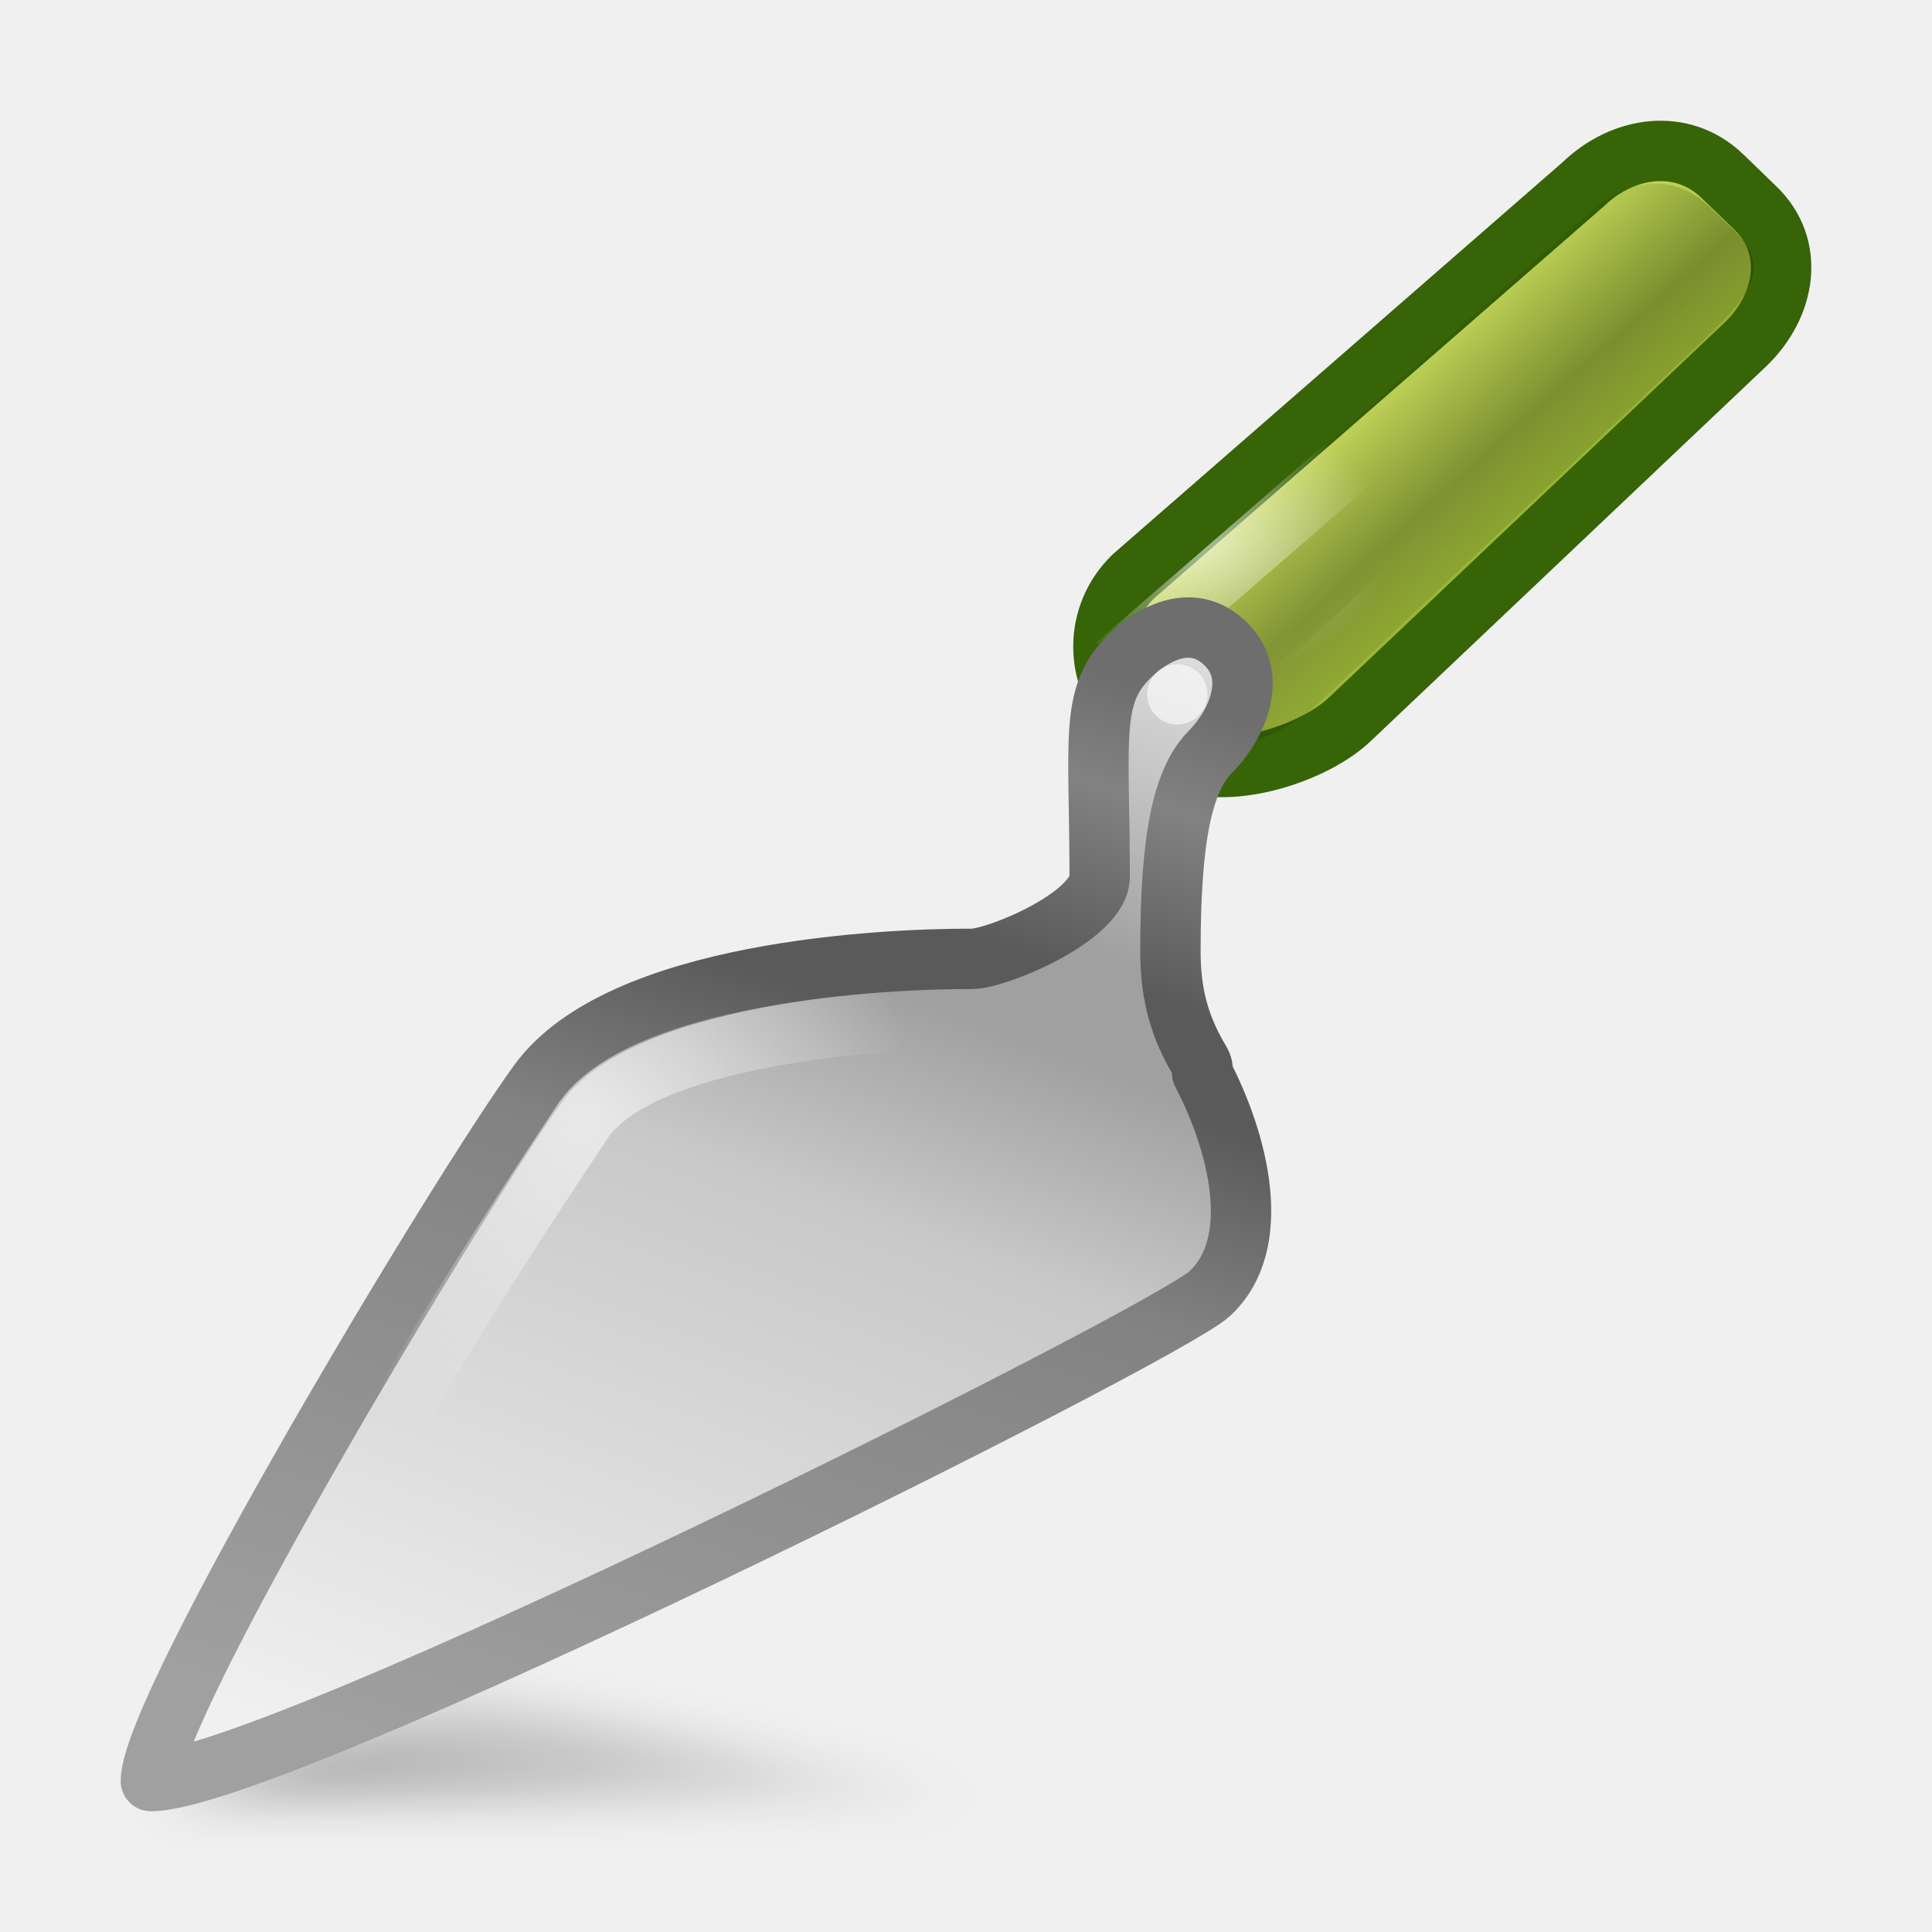
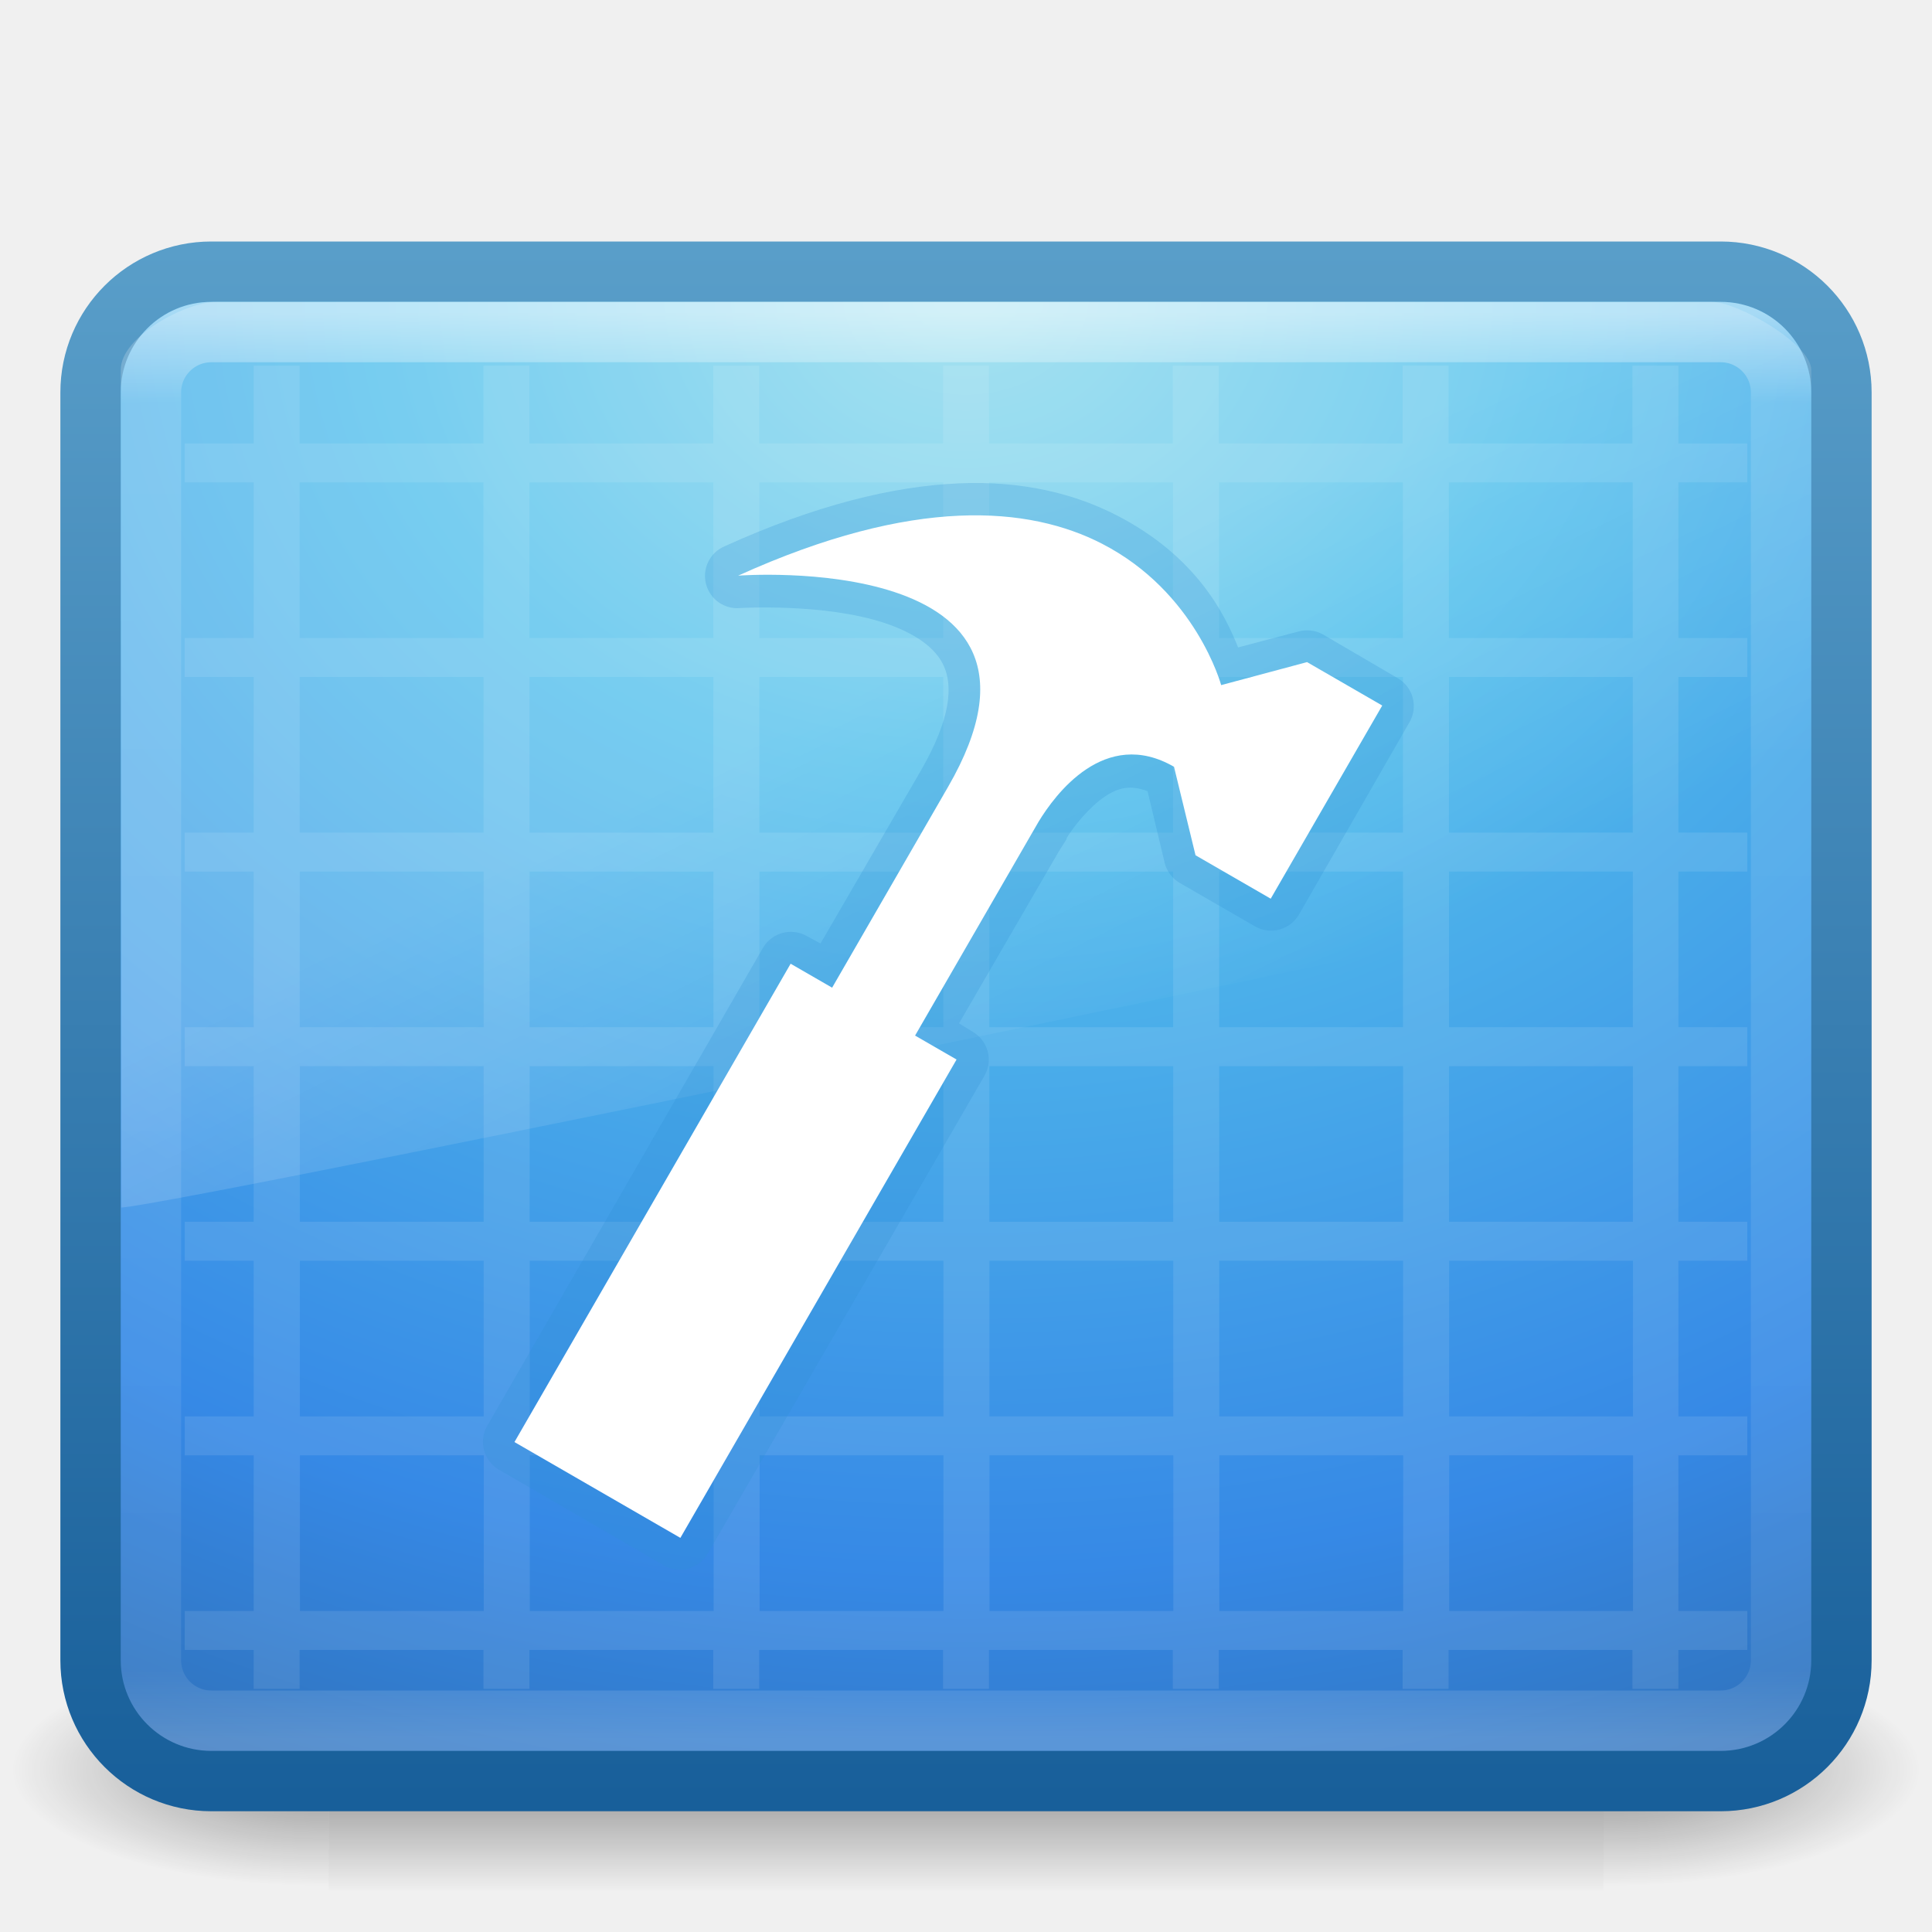
- <svg xmlns="http://www.w3.org/2000/svg" xmlns:xlink="http://www.w3.org/1999/xlink" version="1.0" width="32" height="32" id="svg11300">
-   <defs id="defs3">
-     <linearGradient id="linearGradient6672">
-       <stop id="stop6674" style="stop-color:black;stop-opacity:1" offset="0" />
-       <stop id="stop6676" style="stop-color:black;stop-opacity:0" offset="1" />
+ <svg xmlns="http://www.w3.org/2000/svg" xmlns:xlink="http://www.w3.org/1999/xlink" version="1.1" width="32" height="32" id="svg4354">
+   <defs id="defs4356">
+     <linearGradient x1="19.875" y1="38.245" x2="19.875" y2="-61.256" id="linearGradient4251" xlink:href="#linearGradient3707-319-631-407-1-846-5-4-5-44" gradientUnits="userSpaceOnUse" gradientTransform="matrix(-0.3,0,0,0.3,34.25889,19.3)" />
+     <linearGradient id="linearGradient3707-319-631-407-1-846-5-4-5-44">
+       <stop id="stop3788-4-8-9-7" style="stop-color:#365a7c;stop-opacity:1" offset="0" />
+       <stop id="stop3790-2-1-9-6" style="stop-color:#5ea1ca;stop-opacity:1" offset="1" />
    </linearGradient>
-     <linearGradient id="linearGradient9942">
-       <stop id="stop9944" style="stop-color:#a0a0a0;stop-opacity:1" offset="0" />
-       <stop id="stop9946" style="stop-color:#828282;stop-opacity:1" offset="0.519" />
-       <stop id="stop9948" style="stop-color:#5a5a5a;stop-opacity:1" offset="0.685" />
-       <stop id="stop9950" style="stop-color:#5a5a5a;stop-opacity:1" offset="0.765" />
-       <stop id="stop9952" style="stop-color:#828282;stop-opacity:1" offset="0.914" />
-       <stop id="stop9954" style="stop-color:#6e6e6e;stop-opacity:1" offset="1" />
+     <linearGradient x1="19.875" y1="38.245" x2="19.875" y2="-61.256" id="linearGradient4253" xlink:href="#linearGradient3707-319-631-407-1-846-5-4-5-4" gradientUnits="userSpaceOnUse" gradientTransform="matrix(-0.3,0,0,0.3,28.25889,19.3)" />
+     <linearGradient id="linearGradient3707-319-631-407-1-846-5-4-5-4">
+       <stop id="stop3788-4-8-9-8" style="stop-color:#365a7c;stop-opacity:1" offset="0" />
+       <stop id="stop3790-2-1-9-10" style="stop-color:#5ea1ca;stop-opacity:1" offset="1" />
    </linearGradient>
-     <linearGradient id="linearGradient9920">
-       <stop id="stop9922" style="stop-color:#f0f0f0;stop-opacity:1" offset="0" />
-       <stop id="stop9924" style="stop-color:#c8c8c8;stop-opacity:1" offset="0.519" />
-       <stop id="stop9926" style="stop-color:#a0a0a0;stop-opacity:1" offset="0.685" />
-       <stop id="stop9928" style="stop-color:#a0a0a0;stop-opacity:1" offset="0.765" />
-       <stop id="stop9930" style="stop-color:#c8c8c8;stop-opacity:1" offset="0.914" />
-       <stop id="stop9932" style="stop-color:#dcdcdc;stop-opacity:1" offset="1" />
+     <linearGradient x1="19.875" y1="38.245" x2="19.875" y2="-61.256" id="linearGradient4255" xlink:href="#linearGradient3707-319-631-407-1-846-5-4-5-6" gradientUnits="userSpaceOnUse" gradientTransform="matrix(-0.3,0,0,0.3,22.25889,19.3)" />
+     <linearGradient id="linearGradient3707-319-631-407-1-846-5-4-5-6">
+       <stop id="stop3788-4-8-9-1" style="stop-color:#365a7c;stop-opacity:1" offset="0" />
+       <stop id="stop3790-2-1-9-1" style="stop-color:#5ea1ca;stop-opacity:1" offset="1" />
    </linearGradient>
-     <linearGradient id="linearGradient9827">
-       <stop id="stop9829" style="stop-color:black;stop-opacity:0" offset="0" />
-       <stop id="stop9835" style="stop-color:black;stop-opacity:0.265" offset="0.584" />
-       <stop id="stop9831" style="stop-color:black;stop-opacity:0" offset="1" />
+     <linearGradient x1="19.875" y1="38.245" x2="19.875" y2="-61.256" id="linearGradient4257" xlink:href="#linearGradient3707-319-631-407-1-846-5-4-5" gradientUnits="userSpaceOnUse" gradientTransform="matrix(-0.3,0,0,0.3,16.25889,19.3)" />
+     <linearGradient id="linearGradient3707-319-631-407-1-846-5-4-5">
+       <stop id="stop3788-4-8-9" style="stop-color:#365a7c;stop-opacity:1" offset="0" />
+       <stop id="stop3790-2-1-9" style="stop-color:#5ea1ca;stop-opacity:1" offset="1" />
    </linearGradient>
-     <linearGradient id="linearGradient2264">
-       <stop id="stop2266" style="stop-color:#d7e866;stop-opacity:1" offset="0" />
-       <stop id="stop2268" style="stop-color:#8cab2a;stop-opacity:1" offset="1" />
+     <linearGradient x1="33.497" y1="8.059" x2="39.021" y2="3.08" id="linearGradient3034-5" xlink:href="#linearGradient8589-4-3-1" gradientUnits="userSpaceOnUse" gradientTransform="matrix(0.9511534,0,0,1.016968,-9.21366,4.311014)" />
+     <linearGradient id="linearGradient8589-4-3-1">
+       <stop id="stop8591-7-2-8" style="stop-color:#fefefe;stop-opacity:1" offset="0" />
+       <stop id="stop8593-2-4-0" style="stop-color:#cbcbcb;stop-opacity:1" offset="1" />
    </linearGradient>
-     <linearGradient id="linearGradient4222">
-       <stop id="stop4224" style="stop-color:white;stop-opacity:1" offset="0" />
-       <stop id="stop4226" style="stop-color:white;stop-opacity:0" offset="1" />
+     <linearGradient x1="16.626" y1="15.298" x2="20.055" y2="24.628" id="linearGradient3174" xlink:href="#linearGradient8265-821-176-38-919-66-249-7-7" gradientUnits="userSpaceOnUse" gradientTransform="matrix(0.6078803,0,0,0.8132711,1.382437,0.354424)" />
+     <linearGradient id="linearGradient8265-821-176-38-919-66-249-7-7">
+       <stop id="stop2687-1-9" style="stop-color:#ffffff;stop-opacity:1" offset="0" />
+       <stop id="stop2689-5-4" style="stop-color:#ffffff;stop-opacity:0" offset="1" />
    </linearGradient>
-     <filter x="-0.068" y="-0.485" width="1.137" height="1.97" color-interpolation-filters="sRGB" id="filter6722">
-       <feGaussianBlur id="feGaussianBlur6724" stdDeviation="0.606" collect="always" />
-     </filter>
-     <radialGradient cx="15.459" cy="51.218" r="10.625" fx="15.459" fy="51.218" id="radialGradient5626" xlink:href="#linearGradient6672" gradientUnits="userSpaceOnUse" gradientTransform="matrix(1.835294,1.6867995e-7,-2.324756e-8,0.2529412,-16.18382,36.23235)" />
-     <linearGradient x1="40.125" y1="12.625" x2="44.562" y2="17.125" id="linearGradient5628" xlink:href="#linearGradient2264" gradientUnits="userSpaceOnUse" gradientTransform="matrix(0.6989928,0,0,0.7258115,52.87944,17.35182)" />
-     <linearGradient x1="39.89" y1="13" x2="43.968" y2="17.688" id="linearGradient5630" xlink:href="#linearGradient9827" gradientUnits="userSpaceOnUse" gradientTransform="matrix(0.6627029,0,0,0.684198,54.44557,17.92424)" />
-     <linearGradient x1="10.866" y1="47.686" x2="22.517" y2="16.166" id="linearGradient5634" xlink:href="#linearGradient9920" gradientUnits="userSpaceOnUse" gradientTransform="matrix(0.6463771,0,0,0.6504262,54.9854,18.32445)" />
-     <linearGradient x1="13.34" y1="48.039" x2="23.386" y2="18.074" id="linearGradient5636" xlink:href="#linearGradient9942" gradientUnits="userSpaceOnUse" gradientTransform="matrix(0.6463771,0,0,0.6504262,54.9854,18.32445)" />
-     <radialGradient cx="77.771" cy="30.05" r="5.136" fx="77.771" fy="30.05" id="radialGradient6329" xlink:href="#linearGradient4222" gradientUnits="userSpaceOnUse" gradientTransform="matrix(0.6347068,0.01721948,-0.01216866,0.4485343,28.77505,15.12816)" />
-     <radialGradient cx="67.691" cy="38.176" r="8.067" fx="67.691" fy="38.176" id="radialGradient6331" xlink:href="#linearGradient4222" gradientUnits="userSpaceOnUse" gradientTransform="matrix(0.6668367,-0.00774801,0.00873866,0.7520977,22.21852,11.28583)" />
+     <linearGradient x1="24" y1="5" x2="24" y2="43" id="linearGradient3141" xlink:href="#linearGradient3924" gradientUnits="userSpaceOnUse" gradientTransform="matrix(0.7297297,0,0,0.6216216,-1.51351,2.081087)" />
+     <linearGradient id="linearGradient3924">
+       <stop id="stop3926" style="stop-color:#ffffff;stop-opacity:1" offset="0" />
+       <stop id="stop3928" style="stop-color:#ffffff;stop-opacity:0.235" offset="0.063" />
+       <stop id="stop3930" style="stop-color:#ffffff;stop-opacity:0.157" offset="0.951" />
+       <stop id="stop3932" style="stop-color:#ffffff;stop-opacity:0.392" offset="1" />
+     </linearGradient>
+     <radialGradient cx="7.496" cy="8.45" r="20" fx="7.496" fy="8.45" id="radialGradient2900" xlink:href="#linearGradient4157-401-351-3-5" gradientUnits="userSpaceOnUse" gradientTransform="matrix(0,1.061509,-1.815456,-4.479145e-8,54.18916,0.52372)" />
+     <linearGradient id="linearGradient4157-401-351-3-5">
+       <stop id="stop3790-0-0" style="stop-color:#505050;stop-opacity:1" offset="0" />
+       <stop id="stop3792-0-2" style="stop-color:#141414;stop-opacity:1" offset="1" />
+     </linearGradient>
+     <linearGradient x1="16.143" y1="4" x2="16.143" y2="44" id="linearGradient2902" xlink:href="#linearGradient3610-302-5-8" gradientUnits="userSpaceOnUse" gradientTransform="matrix(0.5897776,0,0,0.4615724,24.69426,6.134493)" />
+     <linearGradient id="linearGradient3610-302-5-8">
+       <stop id="stop3796-3-0" style="stop-color:#323232;stop-opacity:1" offset="0" />
+       <stop id="stop3798-8-6" style="stop-color:#000000;stop-opacity:1" offset="1" />
+     </linearGradient>
+     <radialGradient cx="7.496" cy="8.45" r="20" fx="7.496" fy="8.45" id="radialGradient3166-9" xlink:href="#linearGradient2867-449-88-871-390-598-476-591-434-148-57-177-8" gradientUnits="userSpaceOnUse" gradientTransform="matrix(1.4446809e-8,1.498071,-1.838345,-2.7600178e-8,31.53367,-6.355641)" />
+     <linearGradient id="linearGradient2867-449-88-871-390-598-476-591-434-148-57-177-8">
+       <stop id="stop3750-4" style="stop-color:#90dbec;stop-opacity:1" offset="0" />
+       <stop id="stop3752-8" style="stop-color:#55c1ec;stop-opacity:1" offset="0.262" />
+       <stop id="stop3754-1" style="stop-color:#3689e6;stop-opacity:1" offset="0.705" />
+       <stop id="stop3756-0" style="stop-color:#2b63a0;stop-opacity:1" offset="1" />
+     </linearGradient>
+     <linearGradient x1="24" y1="44" x2="24" y2="3.899" id="linearGradient3168-3" xlink:href="#linearGradient3707-319-631-407-324-0" gradientUnits="userSpaceOnUse" gradientTransform="matrix(0.7435898,0,0,0.6410257,-1.846153,1.615384)" />
+     <linearGradient id="linearGradient3707-319-631-407-324-0">
+       <stop id="stop3760-4" style="stop-color:#185f9a;stop-opacity:1" offset="0" />
+       <stop id="stop3762-4" style="stop-color:#599ec9;stop-opacity:1" offset="1" />
+     </linearGradient>
+     <radialGradient cx="605.714" cy="486.648" r="117.143" fx="605.714" fy="486.648" id="radialGradient2910" xlink:href="#linearGradient5060-6-6-5" gradientUnits="userSpaceOnUse" gradientTransform="matrix(-0.04372487,0,0,0.01647059,31.79481,21.29442)" />
+     <linearGradient id="linearGradient5060-6-6-5">
+       <stop id="stop5062-3-0-3" style="stop-color:#000000;stop-opacity:1" offset="0" />
+       <stop id="stop5064-1-4-9" style="stop-color:#000000;stop-opacity:0" offset="1" />
+     </linearGradient>
+     <radialGradient cx="605.714" cy="486.648" r="117.143" fx="605.714" fy="486.648" id="radialGradient2913" xlink:href="#linearGradient5060-6-6-5" gradientUnits="userSpaceOnUse" gradientTransform="matrix(0.04372487,0,0,0.01647059,0.2051921,21.29442)" />
+     <linearGradient id="linearGradient5048-7-7-5">
+       <stop id="stop5050-5-6-4" style="stop-color:#000000;stop-opacity:0" offset="0" />
+       <stop id="stop5056-9-0-1" style="stop-color:#000000;stop-opacity:1" offset="0.5" />
+       <stop id="stop5052-6-9-5" style="stop-color:#000000;stop-opacity:0" offset="1" />
+     </linearGradient>
+     <linearGradient x1="302.857" y1="366.648" x2="302.857" y2="609.505" id="linearGradient4352" xlink:href="#linearGradient5048-7-7-5" gradientUnits="userSpaceOnUse" gradientTransform="matrix(0.04372487,0,0,0.01647059,0.1965851,21.29442)" />
+     <linearGradient x1="24" y1="5" x2="24" y2="43" id="linearGradient3269" xlink:href="#linearGradient3924" gradientUnits="userSpaceOnUse" gradientTransform="matrix(0.7297297,0,0,0.6216216,-1.51351,2.081087)" />
+     <linearGradient x1="16.626" y1="15.298" x2="20.055" y2="24.628" id="linearGradient3282" xlink:href="#linearGradient8265-821-176-38-919-66-249-7-7" gradientUnits="userSpaceOnUse" gradientTransform="matrix(0.6078803,0,0,0.8132711,1.382437,0.354424)" />
+     <linearGradient x1="19.875" y1="38.245" x2="19.875" y2="-61.256" id="linearGradient3286" xlink:href="#linearGradient3707-319-631-407-1-846-5-4-5-44" gradientUnits="userSpaceOnUse" gradientTransform="matrix(-0.3,0,0,0.3,34.25889,19.3)" />
+     <linearGradient x1="19.875" y1="38.245" x2="19.875" y2="-61.256" id="linearGradient3290" xlink:href="#linearGradient3707-319-631-407-1-846-5-4-5-4" gradientUnits="userSpaceOnUse" gradientTransform="matrix(-0.3,0,0,0.3,28.25889,19.3)" />
+     <linearGradient x1="19.875" y1="38.245" x2="19.875" y2="-61.256" id="linearGradient3294" xlink:href="#linearGradient3707-319-631-407-1-846-5-4-5-6" gradientUnits="userSpaceOnUse" gradientTransform="matrix(-0.3,0,0,0.3,22.25889,19.3)" />
+     <linearGradient x1="19.875" y1="38.245" x2="19.875" y2="-61.256" id="linearGradient3298" xlink:href="#linearGradient3707-319-631-407-1-846-5-4-5" gradientUnits="userSpaceOnUse" gradientTransform="matrix(-0.3,0,0,0.3,16.25889,19.3)" />
+     <radialGradient cx="7.496" cy="8.45" r="20" fx="7.496" fy="8.45" id="radialGradient3302" xlink:href="#linearGradient2867-449-88-871-390-598-476-591-434-148-57-177-8" gradientUnits="userSpaceOnUse" gradientTransform="matrix(1.4446809e-8,1.498071,-1.838345,-2.7600178e-8,31.53367,-6.355641)" />
+     <linearGradient x1="24" y1="44" x2="24" y2="3.899" id="linearGradient3304" xlink:href="#linearGradient3707-319-631-407-324-0" gradientUnits="userSpaceOnUse" gradientTransform="matrix(0.7435898,0,0,0.6410257,-1.846153,1.615384)" />
+     <radialGradient cx="605.714" cy="486.648" r="117.143" fx="605.714" fy="486.648" id="radialGradient3307" xlink:href="#linearGradient5060-6-6-5" gradientUnits="userSpaceOnUse" gradientTransform="matrix(-0.04372487,0,0,0.01647059,31.79481,21.29442)" />
+     <radialGradient cx="605.714" cy="486.648" r="117.143" fx="605.714" fy="486.648" id="radialGradient3310" xlink:href="#linearGradient5060-6-6-5" gradientUnits="userSpaceOnUse" gradientTransform="matrix(0.04372487,0,0,0.01647059,0.2051921,21.29442)" />
+     <linearGradient x1="302.857" y1="366.648" x2="302.857" y2="609.505" id="linearGradient3313" xlink:href="#linearGradient5048-7-7-5" gradientUnits="userSpaceOnUse" gradientTransform="matrix(0.04372487,0,0,0.01647059,0.1965851,21.29442)" />
+     <linearGradient x1="31" y1="12.875" x2="3.259" y2="24.894" id="linearGradient3335" xlink:href="#linearGradient3339" gradientUnits="userSpaceOnUse" gradientTransform="matrix(1.329004,0,0,1.329004,54.47403,5.119688)" />
+     <linearGradient id="linearGradient3339">
+       <stop id="stop3341" style="stop-color:#ffffff;stop-opacity:1" offset="0" />
+       <stop id="stop3343" style="stop-color:#ffffff;stop-opacity:0" offset="1" />
+     </linearGradient>
+     <radialGradient cx="32.5" cy="16.562" r="14.438" fx="32.5" fy="16.562" id="radialGradient3337" xlink:href="#linearGradient3251" gradientUnits="userSpaceOnUse" gradientTransform="matrix(0.8850237,0,0,0.8850237,68.9034,4.332968)" />
+     <linearGradient id="linearGradient3251">
+       <stop id="stop3253" style="stop-color:#ffffff;stop-opacity:1" offset="0" />
+       <stop id="stop3255" style="stop-color:#ffffff;stop-opacity:0" offset="1" />
+     </linearGradient>
+     <linearGradient x1="39" y1="26.125" x2="36.375" y2="20.438" id="linearGradient3340" xlink:href="#linearGradient3241" gradientUnits="userSpaceOnUse" gradientTransform="matrix(1.329004,0,0,1.329004,54.47403,-4.183341)" />
+     <linearGradient id="linearGradient3241">
+       <stop id="stop3243" style="stop-color:#1b1f20;stop-opacity:1" offset="0" />
+       <stop id="stop3245" style="stop-color:#babdb6;stop-opacity:1" offset="1" />
+     </linearGradient>
+     <linearGradient x1="42.906" y1="42.219" x2="44.812" y2="41.406" id="linearGradient3342" xlink:href="#linearGradient3220" gradientUnits="userSpaceOnUse" gradientTransform="matrix(1.329004,0,0,1.329004,54.47403,-4.183341)" />
+     <linearGradient id="linearGradient3220">
+       <stop id="stop3222" style="stop-color:#2e3436;stop-opacity:1" offset="0" />
+       <stop id="stop3228" style="stop-color:#888a85;stop-opacity:1" offset="0.644" />
+       <stop id="stop3224" style="stop-color:#555753;stop-opacity:1" offset="1" />
+     </linearGradient>
+     <linearGradient x1="31.994" y1="16.859" x2="37.724" y2="16.859" id="linearGradient3344" xlink:href="#linearGradient3338" gradientUnits="userSpaceOnUse" gradientTransform="matrix(1.329004,0,0,1.329004,53.76922,0.4681736)" />
+     <linearGradient id="linearGradient3338">
+       <stop id="stop3340" style="stop-color:#eeeeec;stop-opacity:1" offset="0" />
+       <stop id="stop2677" style="stop-color:#ffffff;stop-opacity:1" offset="0.789" />
+       <stop id="stop3342" style="stop-color:#eeeeec;stop-opacity:1" offset="1" />
+     </linearGradient>
+     <linearGradient x1="31.994" y1="16.859" x2="37.724" y2="16.859" id="linearGradient3418" xlink:href="#linearGradient3338" gradientUnits="userSpaceOnUse" gradientTransform="matrix(1.329004,0,0,1.329004,53.76922,0.4681736)" />
+     <radialGradient xlink:href="#linearGradient2867-449-88-871-390-598-476-591-434-148-57-177-8" id="radialGradient3874" gradientUnits="userSpaceOnUse" gradientTransform="matrix(1.4446809e-8,1.498071,-1.838345,-2.7600178e-8,31.53367,-6.355641)" cx="7.496" cy="8.45" fx="7.496" fy="8.45" r="20" />
+     <linearGradient xlink:href="#linearGradient3707-319-631-407-324-0" id="linearGradient3876" gradientUnits="userSpaceOnUse" gradientTransform="matrix(0.7435898,0,0,0.6410257,-1.846153,1.615384)" x1="24" y1="44" x2="24" y2="3.899" />
+     <radialGradient cx="4.993" cy="43.5" r="2.5" fx="4.993" fy="43.5" id="radialGradient3013" xlink:href="#linearGradient3688-166-749" gradientUnits="userSpaceOnUse" gradientTransform="matrix(2.003784,0,0,1.4,27.98813,-17.4)" />
+     <linearGradient id="linearGradient3688-166-749">
+       <stop id="stop2883" style="stop-color:#181818;stop-opacity:1" offset="0" />
+       <stop id="stop2885" style="stop-color:#181818;stop-opacity:0" offset="1" />
+     </linearGradient>
+     <radialGradient cx="4.993" cy="43.5" r="2.5" fx="4.993" fy="43.5" id="radialGradient3015" xlink:href="#linearGradient3688-166-749" gradientUnits="userSpaceOnUse" gradientTransform="matrix(2.003784,0,0,1.4,-20.01187,-104.4)" />
+     <linearGradient x1="25.058" y1="47.028" x2="25.058" y2="39.999" id="linearGradient5388" xlink:href="#linearGradient3702-501-757" gradientUnits="userSpaceOnUse" />
+     <linearGradient id="linearGradient3702-501-757">
+       <stop id="stop2895" style="stop-color:#181818;stop-opacity:0" offset="0" />
+       <stop id="stop2897" style="stop-color:#181818;stop-opacity:1" offset="0.5" />
+       <stop id="stop2899" style="stop-color:#181818;stop-opacity:0" offset="1" />
+     </linearGradient>
+     <radialGradient cx="11.546" cy="8.45" r="20" fx="11.546" fy="8.45" id="radialGradient5232" xlink:href="#linearGradient2867-449-88-871-390-598-476-591-434-148-57-177-7-4-9-9-2-2-0-8-0" gradientUnits="userSpaceOnUse" gradientTransform="matrix(1.4571353e-8,1.752743,-1.854193,-3.2292211e-8,-22.64196,-4.799647)" />
+     <linearGradient id="linearGradient2867-449-88-871-390-598-476-591-434-148-57-177-7-4-9-9-2-2-0-8-0">
+       <stop id="stop3750-6-3-7-0-5-3-5-7" style="stop-color:#54bfec;stop-opacity:1" offset="0" />
+       <stop id="stop3752-3-7-7-6-4-4-3-4" style="stop-color:#55c1ec;stop-opacity:1" offset="0.262" />
+       <stop id="stop3754-1-7-4-6-36-7-7-2-4" style="stop-color:#3689e6;stop-opacity:1" offset="0.705" />
+       <stop id="stop3756-7-5-7-1-4-3-1-7" style="stop-color:#2b63a0;stop-opacity:1" offset="1" />
+     </linearGradient>
+     <linearGradient x1="24" y1="44" x2="24" y2="3.899" id="linearGradient5234" xlink:href="#linearGradient3707-319-631-407-324-3-2-9" gradientUnits="userSpaceOnUse" gradientTransform="matrix(0.75,0,0,0.75,-56.30954,4.526454)" />
+     <linearGradient id="linearGradient3707-319-631-407-324-3-2-9">
+       <stop id="stop3760-3-9-5" style="stop-color:#1e74bc;stop-opacity:1" offset="0" />
+       <stop id="stop3762-0-8-9" style="stop-color:#3fa8ea;stop-opacity:1" offset="1" />
+     </linearGradient>
+     <linearGradient x1="24" y1="5" x2="24" y2="43" id="linearGradient5313" xlink:href="#linearGradient3924" gradientUnits="userSpaceOnUse" gradientTransform="translate(-55.82018,-5.977081)" />
  </defs>
-   <g transform="translate(-58,-21)" id="g6461">
-     <path d="M 8.75,50 30,50 16.318,47 8.75,50 z" transform="matrix(0.6466012,0,0,0.6376222,54.98033,18.96093)" id="path5571" style="opacity:0.3;fill:url(#radialGradient5626);fill-opacity:1;fill-rule:evenodd;stroke:none;filter:url(#filter6722)" />
-     <path d="m 78.755,40.416 c -0.106,-0.603 -0.323,-1.224 -0.577,-1.749 -0.013,-0.032 -0.029,-0.066 -0.051,-0.102 -0.091,-0.18 -0.186,-0.348 -0.282,-0.496 -0.149,-0.314 -0.255,-0.682 -0.255,-1.153 0,-2.184 0.195,-2.707 0.535,-3.019 0.612,-0.562 0.906,-1.431 0.283,-2.004 -0.245,-0.225 -0.524,-0.339 -0.83,-0.339 -0.393,0 -0.813,0.196 -1.216,0.566 -0.879,0.687 -0.574,2.168 -0.574,3.495 0,0.607 -1.306,1.037 -1.83,1.157 -1.528,0.006 -5.872,0.223 -7.285,2.122 -1.273,1.711 -6.518,10.168 -6.518,11.515 0,0.12 0.106,0.217 0.236,0.217 2.208,0 17.241,-7.464 17.845,-8.005 0.513,-0.46 0.694,-1.222 0.521,-2.204 z" id="path5575" style="fill:url(#XMLID_8_);stroke-width:1;stroke-miterlimit:4;stroke-dasharray:none" />
-     <path d="m 84.219,24.056 -7.446,6.49 c -0.321,0.31 -0.497,0.724 -0.497,1.165 0,0.441 0.177,0.855 0.497,1.165 l 0.548,0.529 c 0.665,0.642 2.378,0.145 3.043,-0.497 l 6.549,-6.206 c 0.665,-0.642 0.829,-1.611 0.164,-2.254 l -0.548,-0.53 c -0.664,-0.642 -1.645,-0.505 -2.31,0.138 z" id="path5577" style="fill:url(#linearGradient5628);fill-opacity:1;stroke:#366407;stroke-width:1;stroke-miterlimit:4;stroke-opacity:1;stroke-dasharray:none;display:inline;enable-background:new" />
-     <path d="m 84.252,24.586 -6.942,6.138 c -0.304,0.291 -0.511,0.406 -0.511,0.821 0,0.414 0.013,0.707 0.316,0.997 l 0.518,0.497 c 0.629,0.603 1.624,0.164 2.253,-0.439 l 6.45,-6.084 c 0.629,-0.603 1.014,-1.099 0.385,-1.702 l -0.417,-0.397 c -0.629,-0.603 -1.424,-0.434 -2.053,0.169 z" id="path5579" style="fill:url(#linearGradient5630);fill-opacity:1;stroke:none;display:inline;enable-background:new" />
-     <path d="m 77.474,31.162 7.467,-6.475 c 0.719,-0.358 0.621,-0.207 0.794,-0.16 0.33,0.172 0.35,0.317 0.679,0.83 0.105,0.267 0.07,0.579 -0.154,0.846 l -6.469,5.973 c -0.566,0.315 -1.044,0.699 -1.611,0.762 -0.386,-0.139 -0.47,-0.09 -0.692,-0.569 -0.097,-0.343 -0.592,-0.397 -0.013,-1.207 z" id="path5581" style="opacity:0.6;fill:none;stroke:url(#radialGradient6329);stroke-width:1;stroke-linecap:butt;stroke-linejoin:miter;stroke-miterlimit:4;stroke-opacity:1;stroke-dasharray:none" />
-     <path d="m 77.689,31.394 c -0.355,-0.003 -0.713,0.209 -1.01,0.508 -0.635,0.638 -0.465,1.384 -0.465,3.618 0,0.655 -1.698,1.362 -2.121,1.362 -0.021,-2.49e-4 -0.039,0 -0.061,0 -1.353,0 -5.757,0.191 -7.11,2.053 -1.353,1.862 -6.423,10.324 -6.423,11.565 2.03,1e-6 16.777,-7.376 17.533,-8.069 0.915,-0.839 0.47,-2.531 -0.121,-3.659 0.004,-0.005 -0.003,-0.014 0,-0.02 0.016,-0.041 0.012,-0.095 -0.04,-0.183 -0.317,-0.532 -0.485,-1.064 -0.485,-1.809 0,-1.88 0.197,-2.841 0.667,-3.313 0.423,-0.426 0.797,-1.23 0.263,-1.768 -0.2,-0.202 -0.413,-0.283 -0.626,-0.285 z" id="path5583" style="fill:url(#linearGradient5634);fill-opacity:1;stroke:url(#linearGradient5636);stroke-width:1;stroke-linejoin:round;stroke-miterlimit:4;stroke-opacity:1;stroke-dasharray:none" />
-     <path d="m 77.796,33.583 c -0.493,0.452 -0.863,1.476 -0.863,3.276 0,0.713 0.642,1.278 0.974,1.788 0.678,1.038 -4.741,-1.678 -4.091,-1.678 0.444,0 2.207,-0.619 2.207,-1.246 0,-2.139 -0.16,-2.839 0.505,-3.45 0.499,-0.458 1.152,-0.741 1.712,-0.226 0.56,0.515 2.35e-4,1.129 -0.443,1.537 z" id="path5585" style="fill:url(#XMLID_12_);stroke-width:1;stroke-miterlimit:4;stroke-dasharray:none" />
-     <path d="m 73.869,36.988 c -1.363,0 -5.639,0.195 -7.003,2.028 -1.305,1.754 -6.043,9.444 -6.449,11.194 0.041,0.382 5.036,-1.826 9.005,-3.681 4.133,-1.932 8.174,-3.849 8.563,-4.198 1.364,-1.222 -0.121,-4.211 -0.803,-4.516 -0.682,-0.305 -1.944,-1.05 -3.313,-0.827 z" id="path5587" style="fill:url(#XMLID_13_);stroke-width:1;stroke-miterlimit:4;stroke-dasharray:none" />
-     <path d="m 74.088,36.941 c 0.719,-0.127 1.934,-0.67 1.934,-1.218 l 1.013,0.476 c 0,1.104 0.249,1.656 0.651,2.13 0.061,0.099 -3.701,-1.37 -3.598,-1.388 z" id="path5589" style="fill:url(#XMLID_14_);stroke-width:1;stroke-miterlimit:4;stroke-dasharray:none" />
-     <path d="m 74.589,37.843 c -0.02,-2.33e-4 -5.653,-0.049 -6.915,1.695 -2.182,3.279 -3.61,5.58 -5.425,9.44 5.223,-1.903 9.366,-4.061 14.623,-6.953 1.136,-0.6 0.048,-2.85 -0.127,-3.495" id="path5591" style="opacity:0.6;fill:none;stroke:url(#radialGradient6331);stroke-width:1;stroke-linejoin:miter;stroke-miterlimit:4;stroke-opacity:1;stroke-dasharray:none;display:inline;enable-background:new" />
-     <path d="m 77.605,32.412 c 7e-5,0.146 -0.119,0.265 -0.265,0.265 -0.146,0 -0.265,-0.119 -0.265,-0.265 -7e-5,-0.146 0.119,-0.265 0.265,-0.265 0.146,0 0.265,0.119 0.265,0.265 z" transform="matrix(1.885614,0,0,1.885621,-68.33303,-28.61594)" id="path6459" style="opacity:0.6;fill:white;fill-opacity:1;fill-rule:evenodd;stroke:none" />
+   <rect width="21.113" height="4" x="5.444" y="27.333" id="rect2512-9-5" style="opacity:0.402;fill:url(#linearGradient3313);fill-opacity:1;fill-rule:nonzero;stroke:none;stroke-width:1;marker:none;visibility:visible;display:inline;overflow:visible" />
+   <path d="m 26.556,27.333 c 0,0 0,4 0,4 C 28.808,31.341 32,30.437 32,29.333 c 0,-1.104 -2.513,-2 -5.444,-2 z" id="path2514-7-4" style="opacity:0.402;fill:url(#radialGradient3310);fill-opacity:1;fill-rule:nonzero;stroke:none;stroke-width:1;marker:none;visibility:visible;display:inline;overflow:visible" />
+   <path d="m 5.444,27.333 c 0,0 0,4 0,4 C 3.192,31.341 0,30.437 0,29.333 c 0,-1.104 2.513,-2 5.444,-2 z" id="path2516-8-9" style="opacity:0.402;fill:url(#radialGradient3307);fill-opacity:1;fill-rule:nonzero;stroke:none;stroke-width:1;marker:none;visibility:visible;display:inline;overflow:visible" />
+   <rect width="29" height="25" rx="2" ry="2" x="1.5" y="4.5" id="rect5505" style="color:#000000;fill:url(#radialGradient3874);fill-opacity:1.0;fill-rule:nonzero;stroke:url(#linearGradient3876);stroke-width:1;stroke-linecap:round;stroke-linejoin:round;stroke-miterlimit:4;stroke-opacity:1;stroke-dasharray:none;stroke-dashoffset:0;marker:none;visibility:visible;display:inline;overflow:visible;enable-background:accumulate" />
+   <path d="M 3.584,5 C 3.084,5 2,5.57 2,6.125 L 2.009,20 C 2.815,19.985 29.389,14.471 30,14.205 L 30,6.125 C 30,5.701 28.784,5 28.35,5 z" id="path3333" style="opacity:0.2;fill:url(#linearGradient3282);fill-opacity:1;fill-rule:evenodd;stroke:none" />
+   <rect width="27" height="23" rx="1" ry="1" x="2.5" y="5.5" id="rect6741-7" style="opacity:0.5;fill:none;stroke:url(#linearGradient3269);stroke-width:1;stroke-linecap:round;stroke-linejoin:round;stroke-miterlimit:4;stroke-opacity:1;stroke-dasharray:none;stroke-dashoffset:0" />
+   <path style="color:#000000;display:inline;overflow:visible;visibility:visible;opacity:0.1;fill:#ffffff;fill-opacity:1;fill-rule:nonzero;stroke:none;stroke-width:1;marker:none;enable-background:accumulate" id="rect3132" d="m 4.202,6.056 0,1.289 -1.142,0 0,0.645 1.142,0 0,2.578 -1.142,0 0,0.645 1.142,0 0,2.578 -1.142,0 0,0.645 1.142,0 0,2.578 -1.142,0 0,0.645 1.142,0 0,2.578 -1.142,0 0,0.645 1.142,0 0,2.578 -1.142,0 0,0.645 1.142,0 0,2.578 -1.142,0 0,0.645 1.142,0 0,0.645 0.761,0 0,-0.645 3.045,0 0,0.645 0.761,0 0,-0.645 3.045,0 0,0.645 0.761,0 0,-0.645 3.045,0 0,0.645 0.761,0 0,-0.645 3.045,0 0,0.645 0.761,0 0,-0.645 3.045,0 0,0.645 0.761,0 0,-0.645 3.045,0 0,0.645 0.761,0 0,-0.645 1.142,0 0,-0.645 -1.142,0 0,-2.578 1.142,0 0,-0.645 -1.142,0 0,-2.578 1.142,0 0,-0.645 -1.142,0 0,-2.578 1.142,0 0,-0.645 -1.142,0 0,-2.578 1.142,0 0,-0.645 -1.142,0 0,-2.578 1.142,0 0,-0.645 -1.142,0 0,-2.578 1.142,0 0,-0.645 -1.142,0 0,-1.289 -0.761,0 0,1.289 -3.045,0 0,-1.289 -0.761,0 0,1.289 -3.045,0 0,-1.289 -0.761,0 0,1.289 -3.045,0 0,-1.289 -0.761,0 0,1.289 -3.045,0 0,-1.289 -0.761,0 0,1.289 -3.045,0 0,-1.289 -0.761,0 0,1.289 -3.045,0 0,-1.289 -0.761,0 z m 0.761,1.934 3.045,0 0,2.578 -3.045,0 0,-2.578 z m 3.807,0 3.045,0 0,2.578 -3.045,0 0,-2.578 z m 3.807,0 3.045,0 0,2.578 -3.045,0 0,-2.578 z m 3.807,0 3.045,0 0,2.578 -3.045,0 0,-2.578 z m 3.807,0 3.045,0 0,2.578 -3.045,0 0,-2.578 z m 3.807,0 3.045,0 0,2.578 -3.045,0 0,-2.578 z m -19.034,3.223 3.045,0 0,2.578 -3.045,0 0,-2.578 z m 3.807,0 3.045,0 0,2.578 -3.045,0 0,-2.578 z m 3.807,0 3.045,0 0,2.578 -3.045,0 0,-2.578 z m 3.807,0 3.045,0 0,2.578 -3.045,0 0,-2.578 z m 3.807,0 3.045,0 0,2.578 -3.045,0 0,-2.578 z m 3.807,0 3.045,0 0,2.578 -3.045,0 0,-2.578 z m -19.034,3.223 3.045,0 0,2.578 -3.045,0 0,-2.578 z m 3.807,0 3.045,0 0,2.578 -3.045,0 0,-2.578 z m 3.807,0 3.045,0 0,2.578 -3.045,0 0,-2.578 z m 3.807,0 3.045,0 0,2.578 -3.045,0 0,-2.578 z m 3.807,0 3.045,0 0,2.578 -3.045,0 0,-2.578 z m 3.807,0 3.045,0 0,2.578 -3.045,0 0,-2.578 z m -19.034,3.223 3.045,0 0,2.578 -3.045,0 0,-2.578 z m 3.807,0 3.045,0 0,2.578 -3.045,0 0,-2.578 z m 3.807,0 3.045,0 0,2.578 -3.045,0 0,-2.578 z m 3.807,0 3.045,0 0,2.578 -3.045,0 0,-2.578 z m 3.807,0 3.045,0 0,2.578 -3.045,0 0,-2.578 z m 3.807,0 3.045,0 0,2.578 -3.045,0 0,-2.578 z m -19.034,3.223 3.045,0 0,2.578 -3.045,0 0,-2.578 z m 3.807,0 3.045,0 0,2.578 -3.045,0 0,-2.578 z m 3.807,0 3.045,0 0,2.578 -3.045,0 0,-2.578 z m 3.807,0 3.045,0 0,2.578 -3.045,0 0,-2.578 z m 3.807,0 3.045,0 0,2.578 -3.045,0 0,-2.578 z m 3.807,0 3.045,0 0,2.578 -3.045,0 0,-2.578 z m -19.034,3.223 3.045,0 0,2.578 -3.045,0 0,-2.578 z m 3.807,0 3.045,0 0,2.578 -3.045,0 0,-2.578 z m 3.807,0 3.045,0 0,2.578 -3.045,0 0,-2.578 z m 3.807,0 3.045,0 0,2.578 -3.045,0 0,-2.578 z m 3.807,0 3.045,0 0,2.578 -3.045,0 0,-2.578 z m 3.807,0 3.045,0 0,2.578 -3.045,0 0,-2.578 z" />
+   <g id="g4330" transform="matrix(0.5645468,0,0,0.5645468,34.11127,6.54224)">
+     <path d="m -32.317,2.594 c -1.913,0.086 -4.182,0.637 -6.844,1.844 a 0.946,0.946 0 0 0 0.469,1.812 c 0,0 2.451,-0.147 4.219,0.438 0.884,0.292 1.514,0.73 1.75,1.281 0.236,0.552 0.236,1.463 -0.688,3.062 l -2.938,5.062 -0.406,-0.219 a 0.946,0.946 0 0 0 -1.281,0.344 l -8.094,14.031 a 0.946,0.946 0 0 0 0.344,1.281 l 4.844,2.812 a 0.946,0.946 0 0 0 1.281,-0.344 l 8.125,-14.031 a 0.946,0.946 0 0 0 -0.344,-1.281 l -0.406,-0.25 2.938,-5.062 0.219,-0.344 0,-0.031 c 0.206,-0.336 0.653,-0.902 1.125,-1.219 0.392,-0.263 0.747,-0.346 1.25,-0.156 l 0.5,2.094 a 0.946,0.946 0 0 0 0.438,0.594 l 2.219,1.281 a 0.946,0.946 0 0 0 1.281,-0.344 l 3.25,-5.656 a 0.946,0.946 0 0 0 -0.344,-1.281 l -2.188,-1.281 a 0.946,0.946 0 0 0 -0.719,-0.094 l -1.781,0.469 c -0.376,-0.936 -1.193,-2.655 -3.562,-3.875 -1.208,-0.622 -2.745,-1.023 -4.656,-0.938 z" id="path5258" style="color:#000000;display:inline;overflow:visible;visibility:visible;opacity:0.25;fill:#2e8ed3;fill-opacity:1;fill-rule:nonzero;stroke:none;stroke-width:1;marker:none;enable-background:accumulate" />
+     <path d="m -28.084,4.367 c -2.143,-1.104 -5.516,-1.408 -10.681,0.933 0,0 10.185,-0.777 6.16,6.194 l -3.404,5.895 -1.217,-0.703 -8.103,14.034 4.868,2.811 8.103,-14.034 -1.217,-0.703 3.404,-5.895 0.22,-0.38 c 0.477,-0.785 1.938,-2.786 3.973,-1.611 l 0.631,2.596 2.206,1.274 3.272,-5.667 -2.206,-1.274 -2.52,0.675 c 0,0 -0.735,-2.726 -3.49,-4.145 z" id="rect4740" style="color:#000000;display:inline;overflow:visible;visibility:visible;fill:#ffffff;fill-opacity:1;fill-rule:nonzero;stroke:none;stroke-width:1;marker:none;enable-background:accumulate" />
  </g>
</svg>
